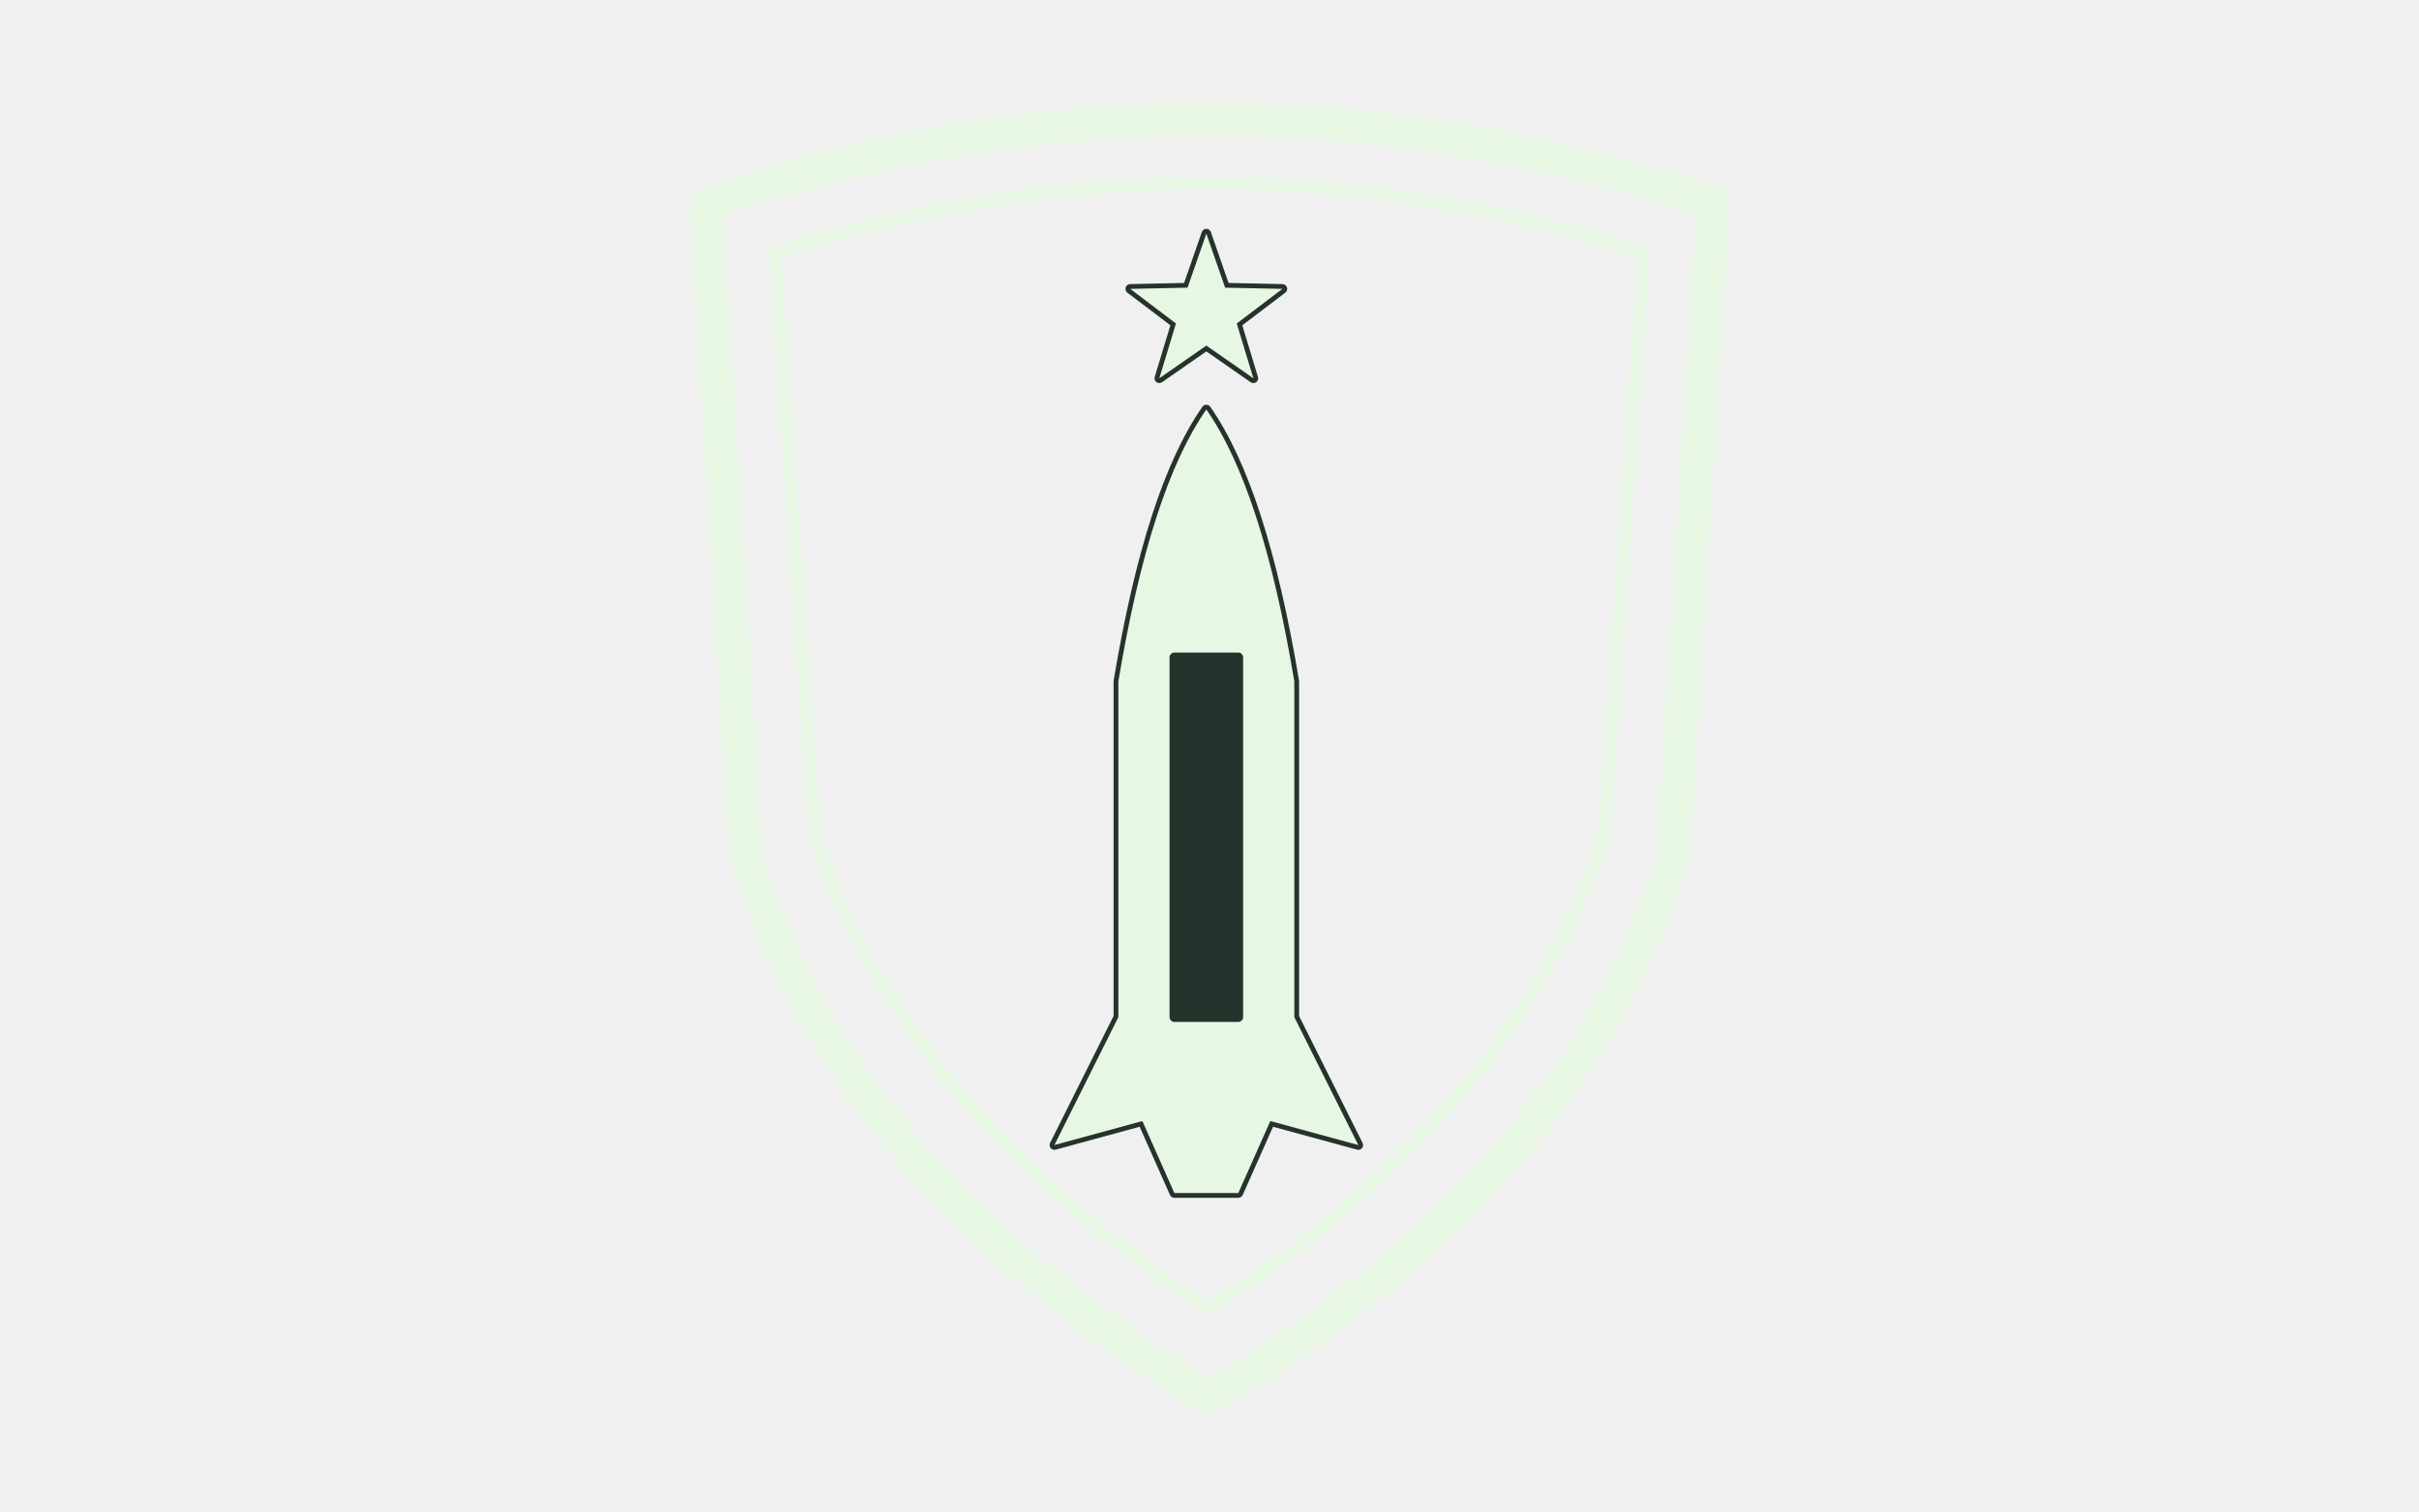
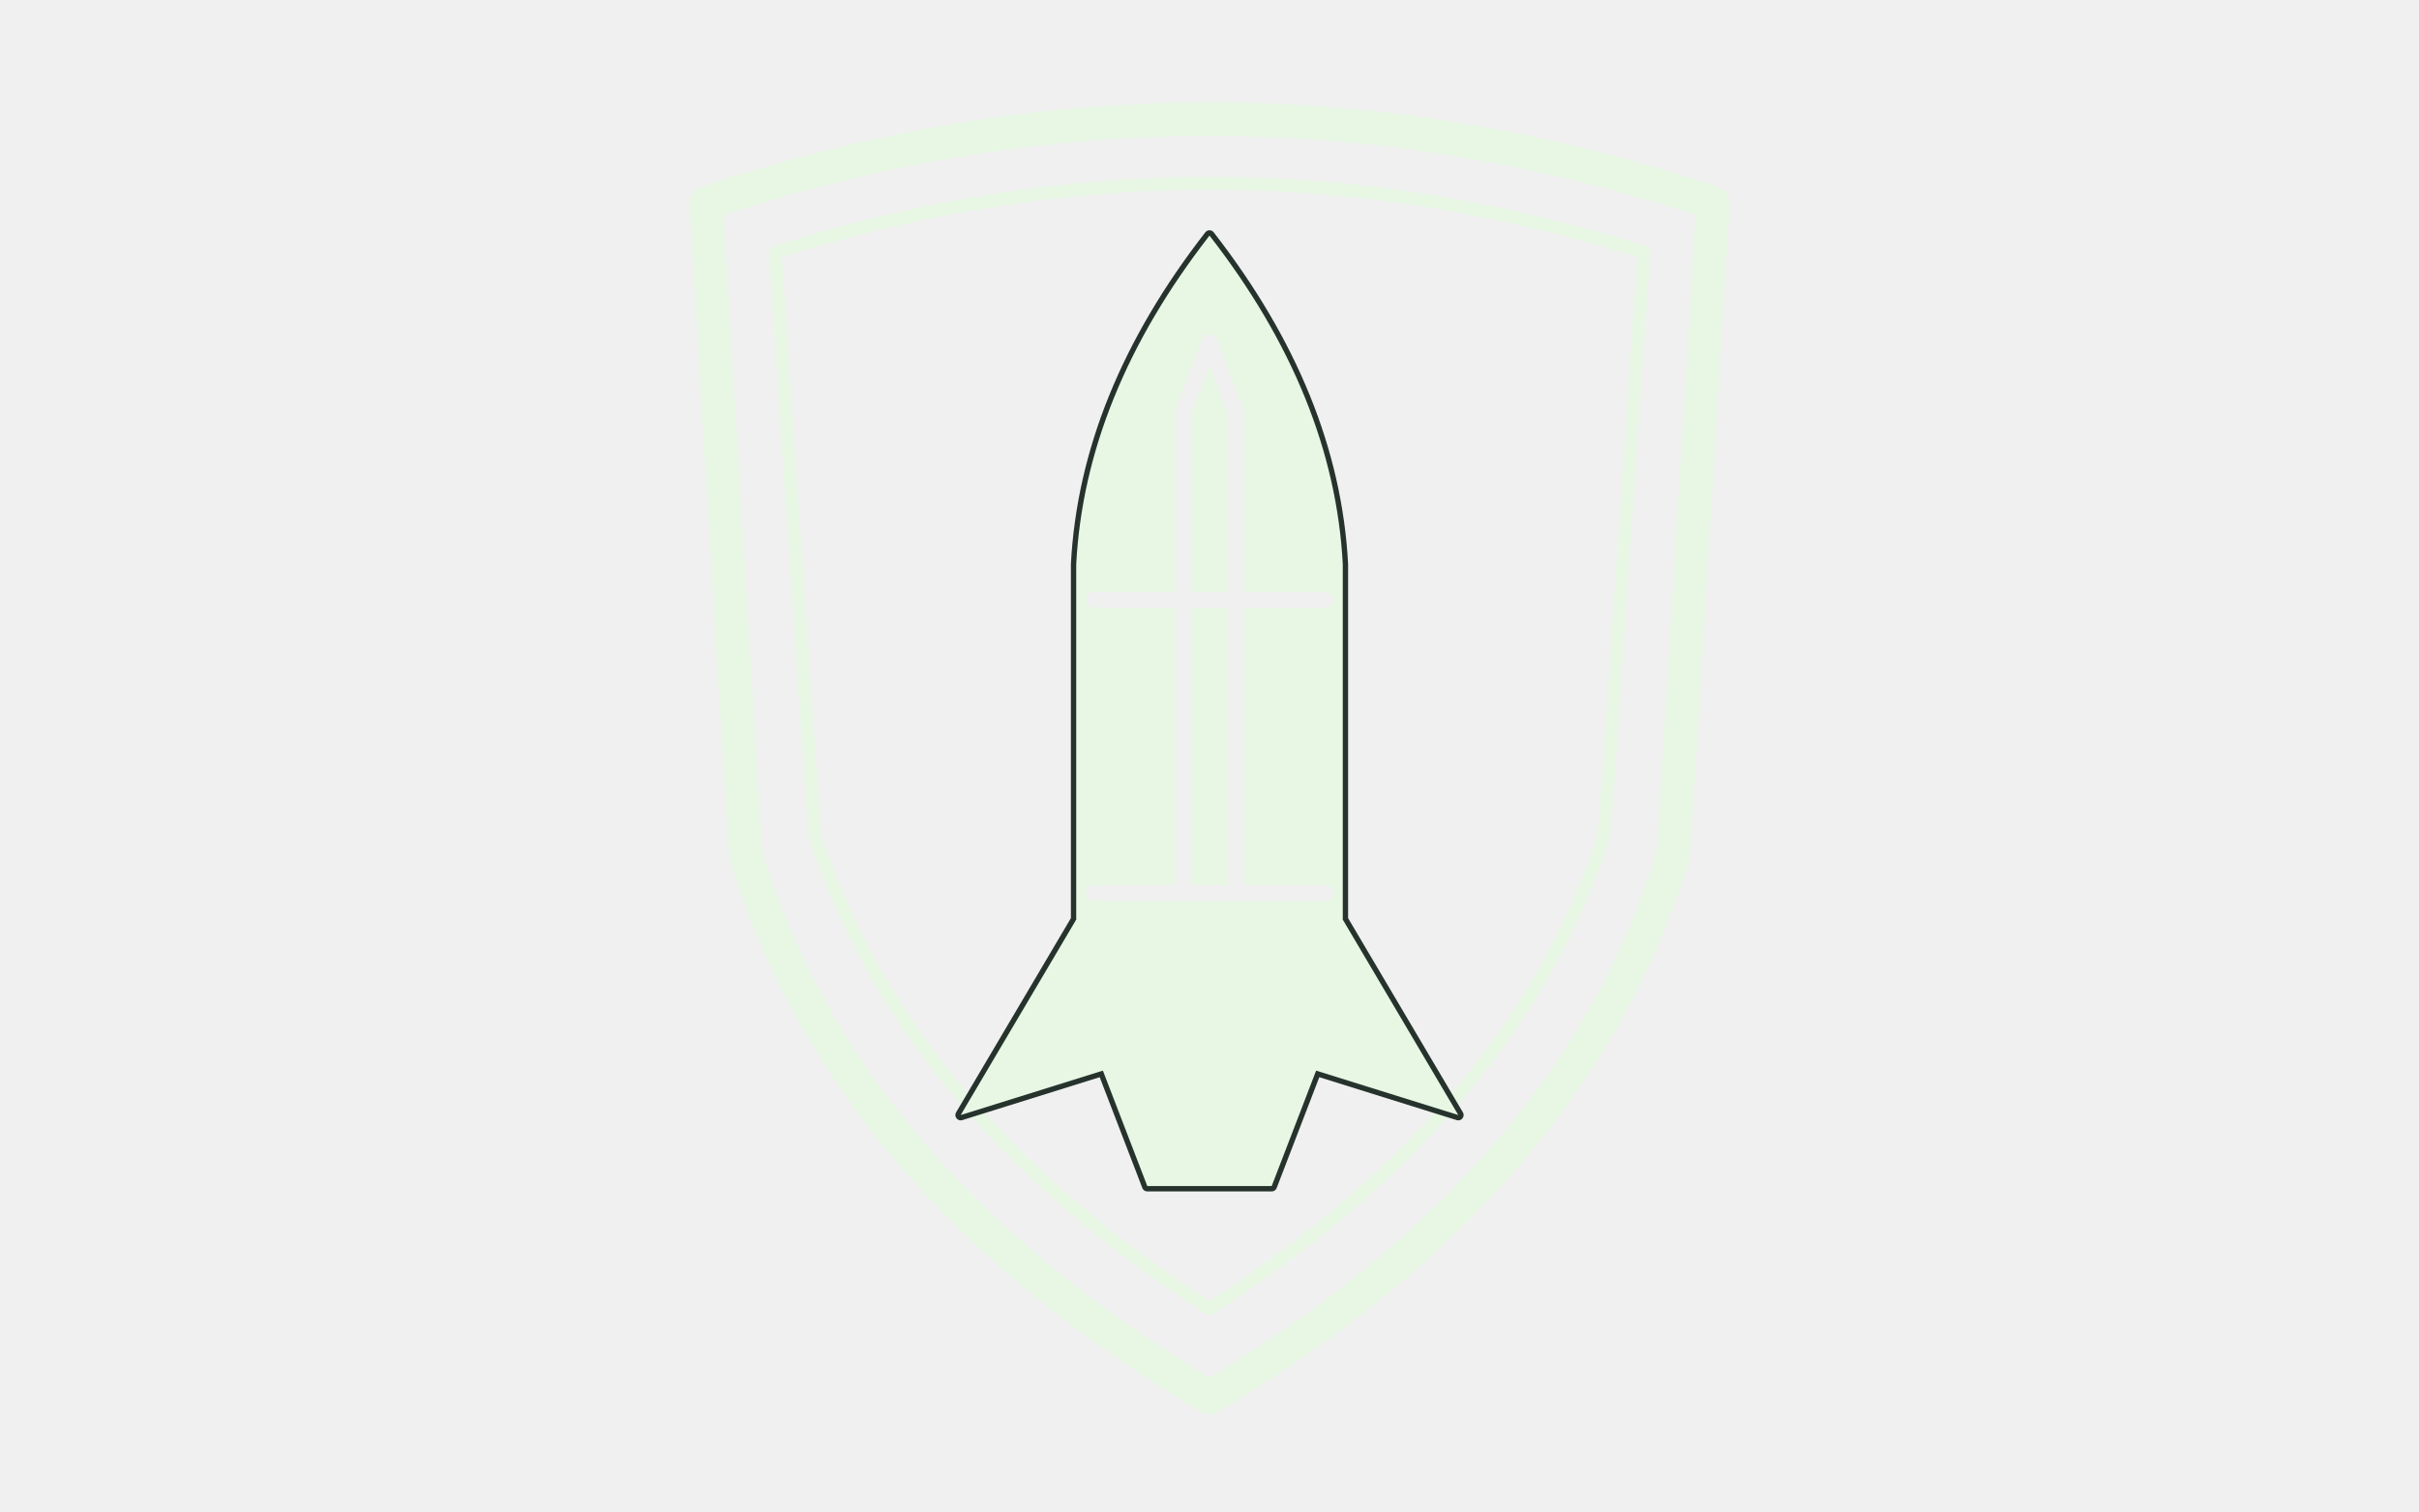
<svg xmlns="http://www.w3.org/2000/svg" width="256" height="160" viewBox="0 0 256 160">
  <g stroke="#26332d" stroke-width="1.2" paint-order="stroke fill" stroke-linejoin="round">
    <g transform="translate(-5.731343 -4.626866) scale(1.044776)">
      <path d="M77 25 Q128 8 179 25 L175 91 Q165 124 128 146 Q91 124 81 91Z" fill="none" stroke="#e7f7e4" stroke-width="3.4" stroke-linejoin="round" stroke-linecap="round" />
      <path d="M84 30 Q128 16 172 30 L168 89 Q159 117 128 137 Q97 117 88 89Z" fill="none" stroke="#e7f7e4" stroke-width="1.3" stroke-linejoin="round" stroke-linecap="round" />
-       <g transform="translate(24 20) scale(.81)">
-         <path d="M117 108 L117 66 Q121 42 128 32 Q135 42 139 66 L139 108 L147 124 L136 121 L132 130 L124 130 L120 121 L109 124Z" fill="#e7f7e4" />
-         <path d="M124 63 L132 63 L132 108 L124 108Z" fill="#26332d" />
-         <path d="M128.00,10.00L130.35,16.76L137.51,16.91L131.80,21.24L133.88,28.09L128.00,24.00L122.12,28.09L124.20,21.24L118.49,16.91L125.65,16.76Z" fill="#e7f7e4" />
+       <g transform="translate(12.8 4) scale(.9)">
+         <defs>
+           <mask id="cut41" maskUnits="userSpaceOnUse" x="0" y="0" width="256" height="160">
+             <rect width="256" height="160" fill="white" />
+             <g fill="black" stroke="black">
+               <path d="M125 47 L128 39 L131 47 L131 101 L125 101Z M115 68 L141 68 M115 101 L141 101" fill="none" stroke="black" stroke-width="1.8" stroke-linecap="round" />
+             </g>
+           </mask>
+         </defs>
+         <g mask="url(#cut41)">
+           <path d="M128 27 Q142 45 143 64 L143 104 L156 126 L140 121 L135 134 L121 134 L116 121 L100 126 L113 104 L113 64 Q114 45 128 27Z" fill="#e7f7e4" />
+         </g>
      </g>
    </g>
  </g>
</svg>
